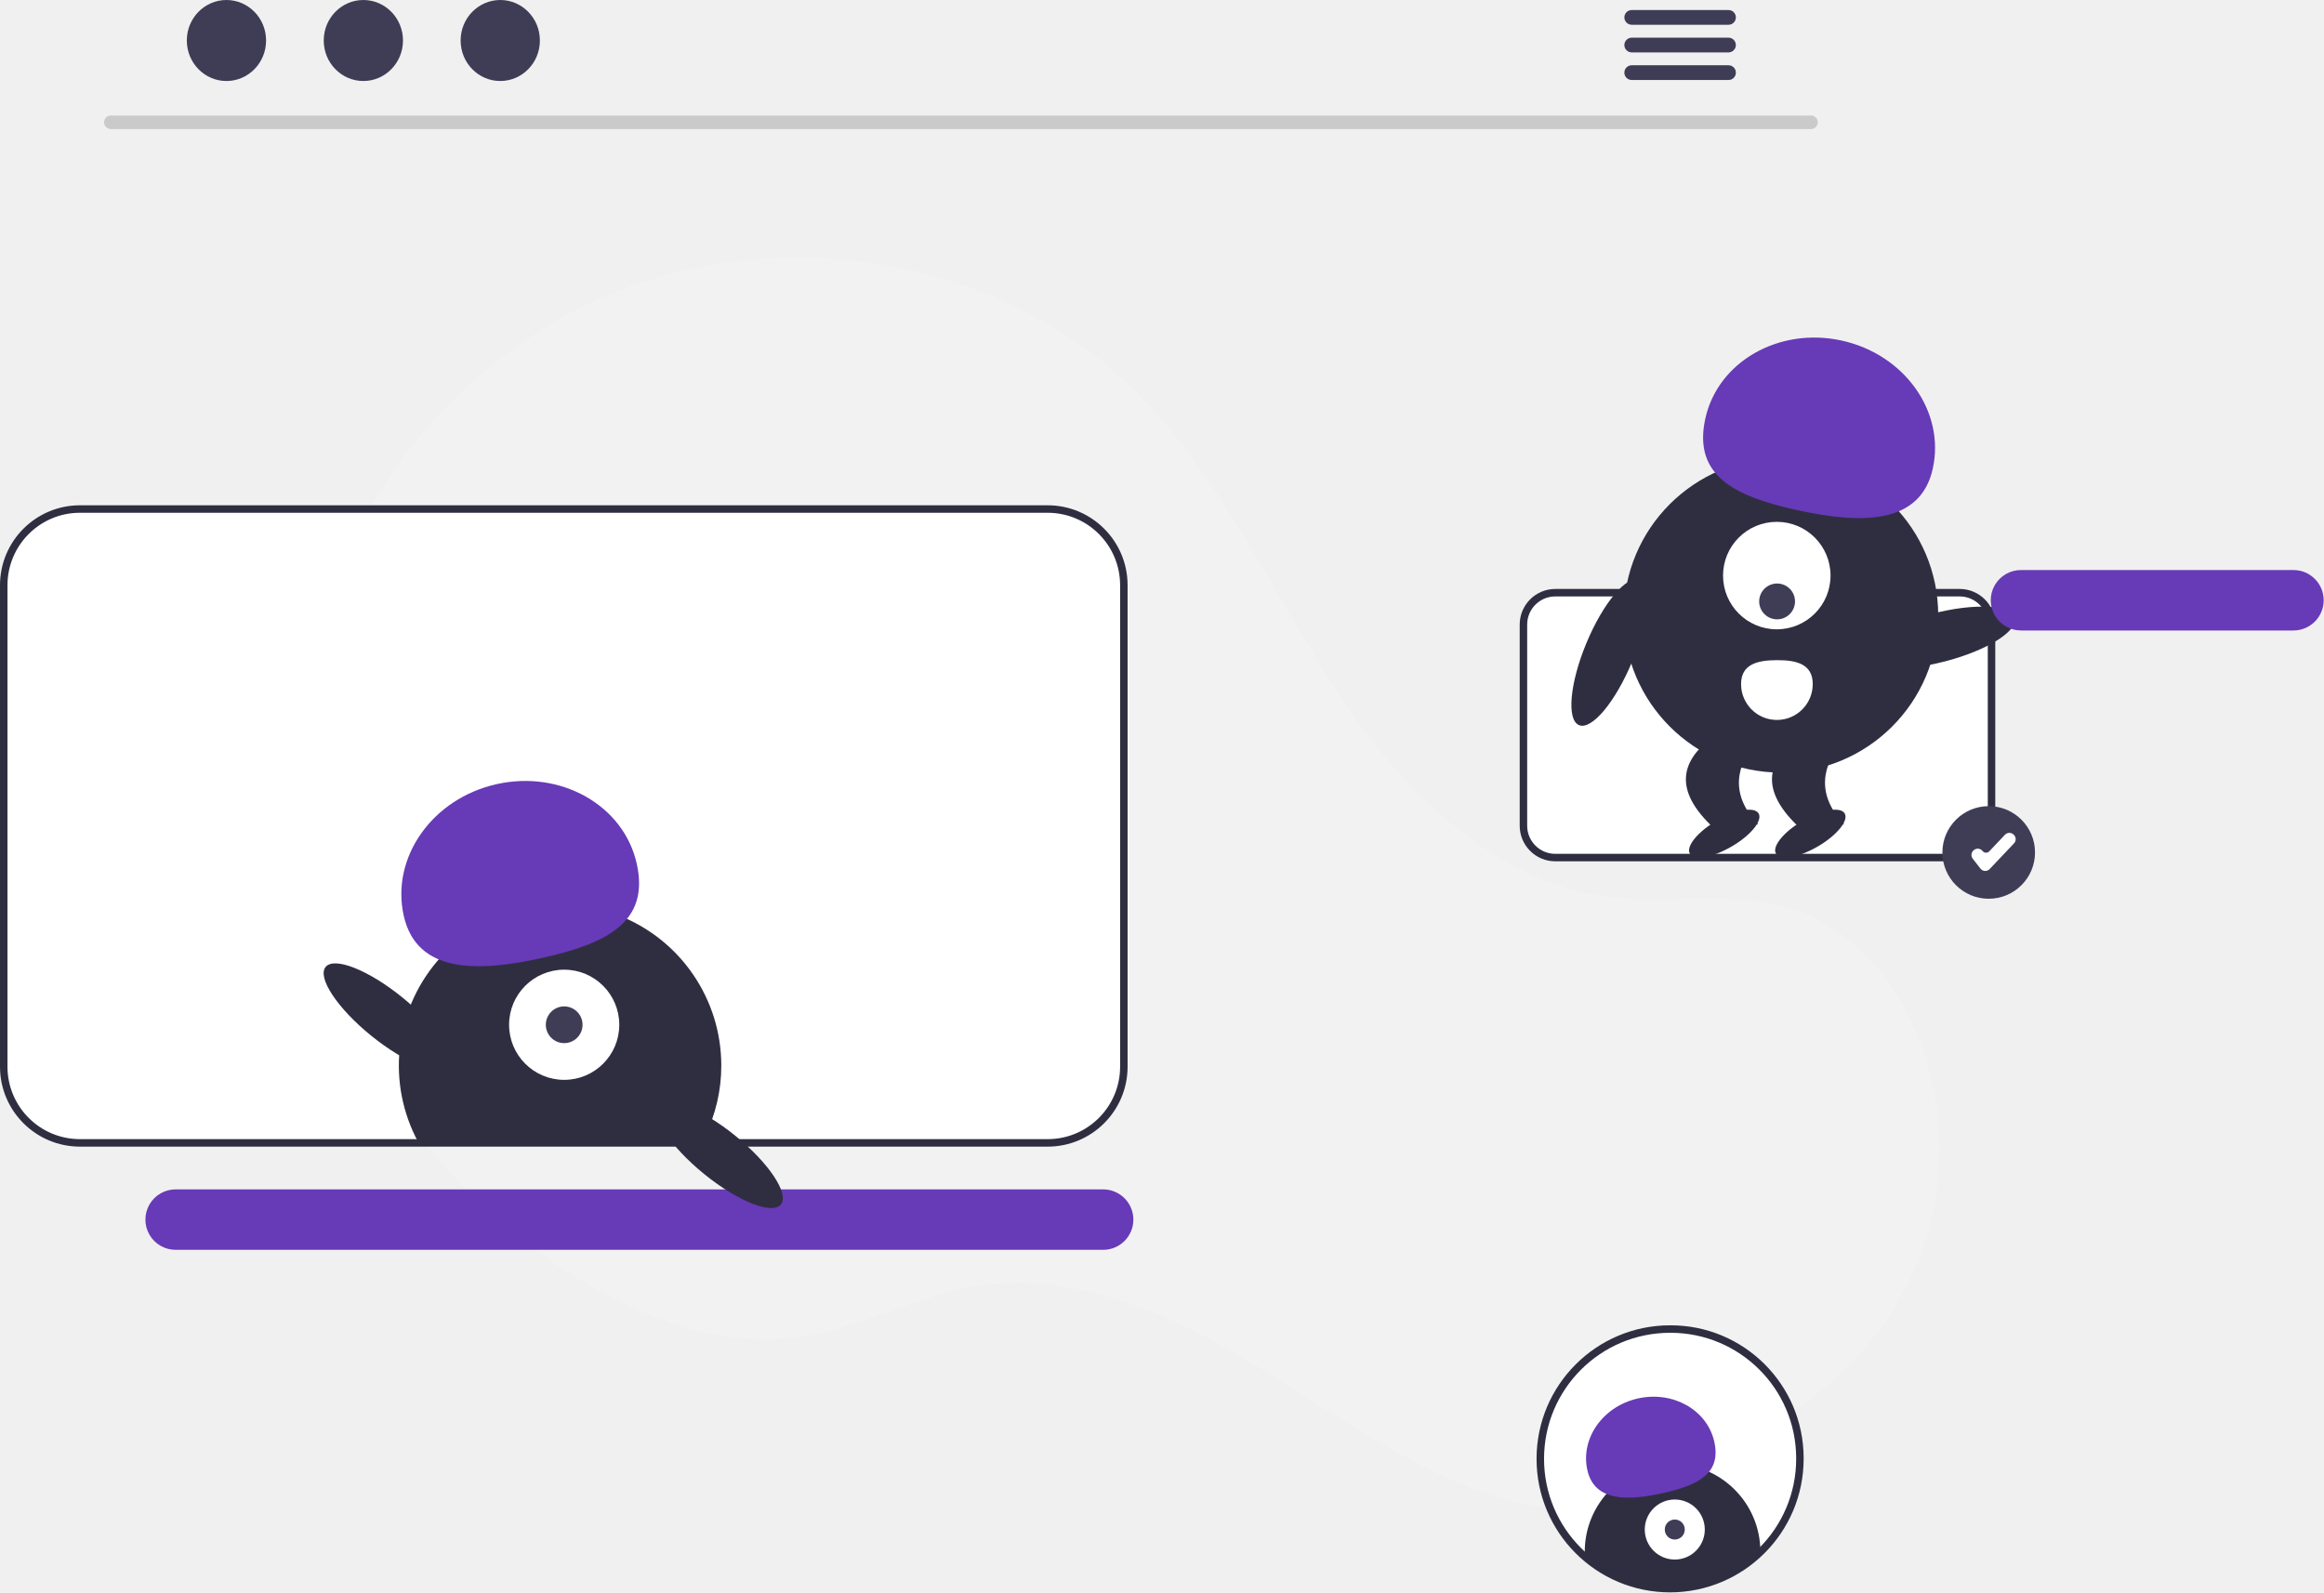
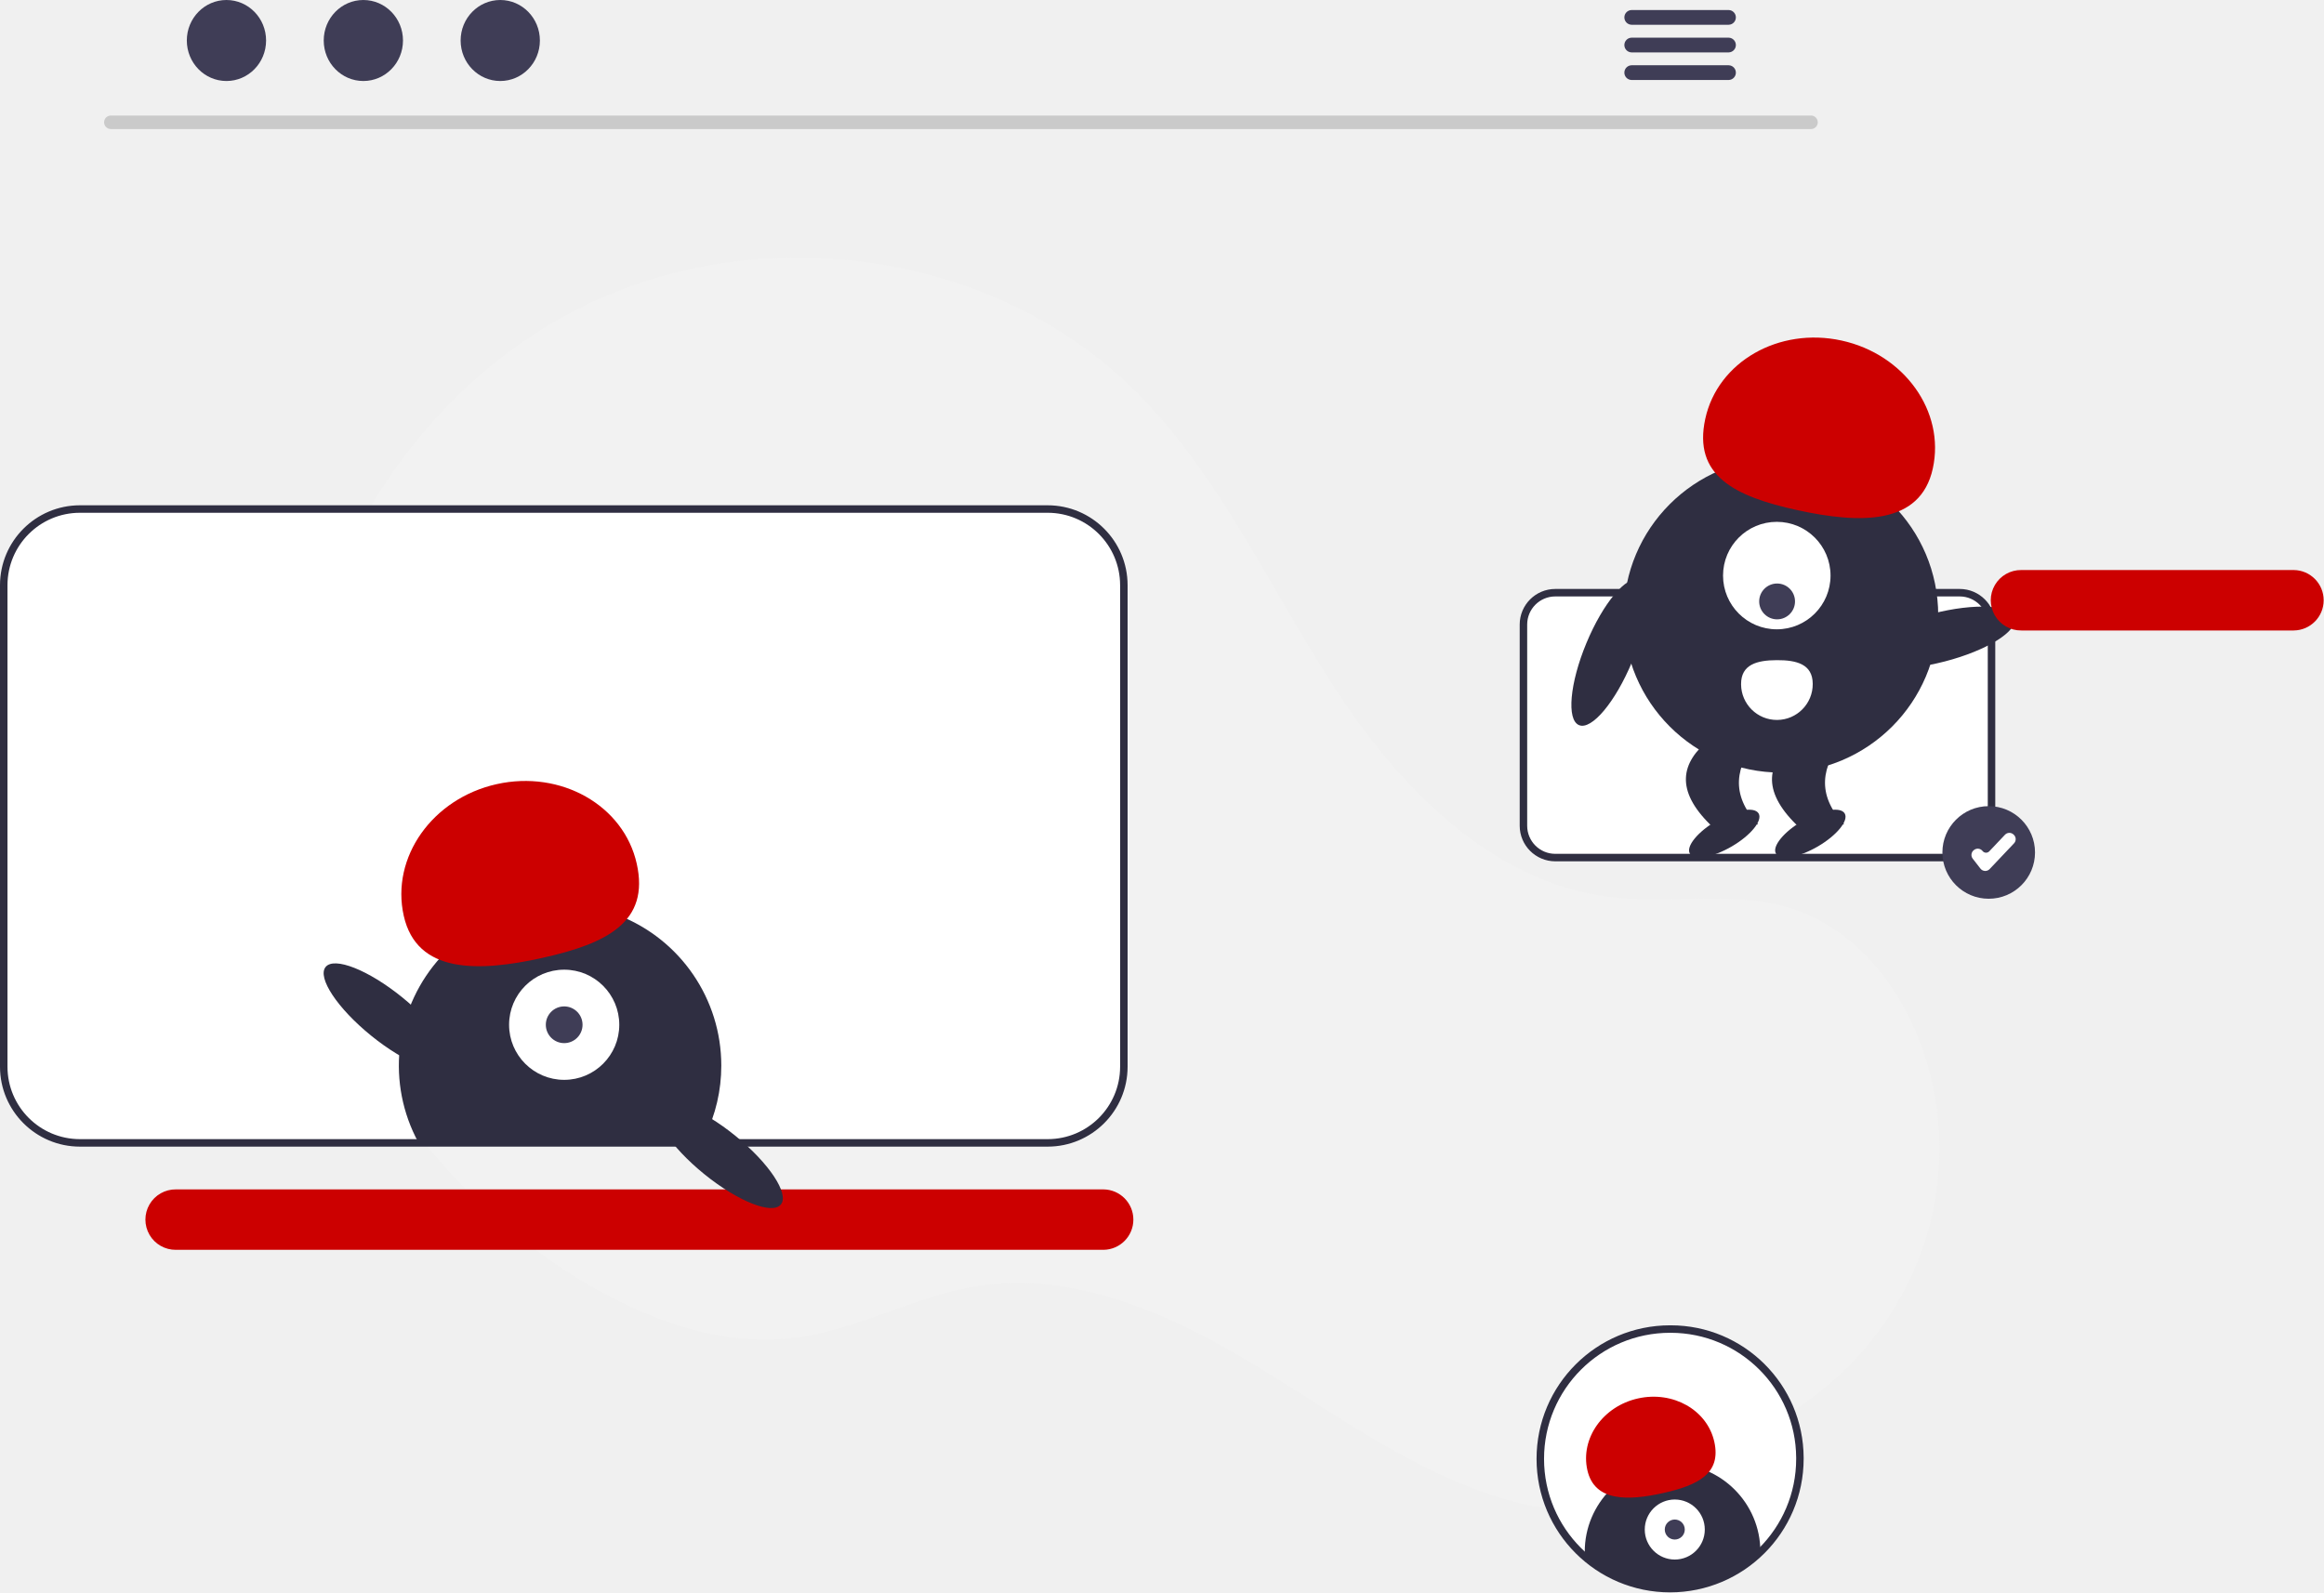
<svg xmlns="http://www.w3.org/2000/svg" data-name="Layer 1" width="620.876" height="425.501" viewBox="0 0 620.876 425.501">
  <path d="M774.835,609.827c25.955-19.769,38.352-52.989,30.591-84.679q-.289-1.181-.611-2.357c-5.145-18.811-17.874-36.689-36.427-42.699-15.578-5.047-32.581-1.166-48.832-3.173-31.902-3.94-56.635-29.752-74.038-56.778-17.403-27.026-30.777-57.278-53.902-79.605-38.117-36.803-100.295-44.727-147.555-20.771-47.26,23.956-77.363,77.104-76.08,130.073,1.284,52.969,32.729,103.611,78.396,130.48,16.776,9.87,36.179,16.863,55.489,14.416,16.755-2.123,31.979-11.126,48.655-13.799,26.219-4.202,52.27,7.652,74.948,21.466,22.677,13.814,44.582,30.188,70.351,36.592C720.843,645.213,751.843,627.34,774.835,609.827Z" transform="translate(-289.5618 -237.2495)" fill="#f2f2f2" />
  <path d="M569.468,373.273h-258.57a20.364,20.364,0,0,0-20.34,20.34v128.69a20.364,20.364,0,0,0,20.34,20.34h258.57a20.357,20.357,0,0,0,20.34-20.34v-128.69A20.357,20.357,0,0,0,569.468,373.273Z" transform="translate(-289.5618 -237.2495)" fill="#fff" />
  <path d="M569.469,543.645H310.902A21.365,21.365,0,0,1,289.562,522.305V393.611a21.365,21.365,0,0,1,21.34-21.34h258.566a21.365,21.365,0,0,1,21.34,21.34V522.305A21.365,21.365,0,0,1,569.469,543.645ZM310.902,374.271a19.363,19.363,0,0,0-19.34,19.34V522.305a19.363,19.363,0,0,0,19.34,19.34h258.566A19.363,19.363,0,0,0,588.809,522.305V393.611a19.363,19.363,0,0,0-19.34-19.34Z" transform="translate(-289.5618 -237.2495)" fill="#2f2e41" />
-   <path d="M584.363,571.222H336.574a8.076,8.076,0,1,1,0-16.151H584.363a8.076,8.076,0,0,1,0,16.151Z" transform="translate(-289.5618 -237.2495)" fill="#673ab7" />
+   <path d="M584.363,571.222H336.574a8.076,8.076,0,1,1,0-16.151H584.363a8.076,8.076,0,0,1,0,16.151Z" transform="translate(-289.5618 -237.2495)" fill="#cc0000" />
  <path d="M813.114,466.406H705.062a8.51,8.51,0,0,1-8.5-8.5V404.126a8.51,8.51,0,0,1,8.5-8.5H813.114a8.51,8.51,0,0,1,8.5,8.5V457.906A8.51,8.51,0,0,1,813.114,466.406Z" transform="translate(-289.5618 -237.2495)" fill="#fff" />
  <path d="M813.114,467.406H705.062a9.511,9.511,0,0,1-9.5-9.5V404.126a9.511,9.511,0,0,1,9.5-9.5H813.114a9.511,9.511,0,0,1,9.5,9.5v53.78A9.511,9.511,0,0,1,813.114,467.406ZM705.062,396.626a7.508,7.508,0,0,0-7.5,7.5v53.78a7.508,7.508,0,0,0,7.5,7.5H813.114a7.508,7.508,0,0,0,7.5-7.5V404.126a7.508,7.508,0,0,0-7.5-7.5Z" transform="translate(-289.5618 -237.2495)" fill="#2f2e41" />
  <path d="M773.43,271.734h-454.293a1.807,1.807,0,0,1,0-3.613h454.293a1.807,1.807,0,0,1,0,3.613Z" transform="translate(-289.5618 -237.2495)" fill="#cacaca" />
  <ellipse cx="60.499" cy="10.823" rx="10.588" ry="10.823" fill="#3f3d56" />
  <ellipse cx="97.074" cy="10.823" rx="10.588" ry="10.823" fill="#3f3d56" />
  <ellipse cx="133.649" cy="10.823" rx="10.588" ry="10.823" fill="#3f3d56" />
  <path d="M751.409,239.932h-25.981a1.968,1.968,0,0,0,0,3.934h25.981a1.968,1.968,0,0,0,0-3.934Z" transform="translate(-289.5618 -237.2495)" fill="#3f3d56" />
  <path d="M751.409,247.317h-25.981a1.968,1.968,0,0,0,0,3.934h25.981a1.968,1.968,0,0,0,0-3.934Z" transform="translate(-289.5618 -237.2495)" fill="#3f3d56" />
  <path d="M751.409,254.691h-25.981a1.968,1.968,0,0,0,0,3.934h25.981a1.968,1.968,0,0,0,0-3.934Z" transform="translate(-289.5618 -237.2495)" fill="#3f3d56" />
  <circle cx="531.3" cy="227.786" r="12.372" fill="#3f3d56" />
  <path d="M819.936,469.98c-.026,0-.053-.001-.079-.002a1.618,1.618,0,0,1-1.199-.623l-2.068-2.658a1.619,1.619,0,0,1,.284-2.272l.074-.058a1.618,1.618,0,0,1,2.272.284,1.181,1.181,0,0,0,1.788.087l4.198-4.432a1.621,1.621,0,0,1,2.289-.062l.069.066a1.618,1.618,0,0,1,.062,2.289l-6.515,6.877A1.617,1.617,0,0,1,819.936,469.98Z" transform="translate(-289.5618 -237.2495)" fill="#fff" />
  <path d="M482.261,521.989a42.831,42.831,0,0,1-4.43,19.04c-.33.68-.68,1.34-1.05,2h-75.17c-.37-.66-.72-1.32-1.05-2a43.071,43.071,0,1,1,81.7-19.04Z" transform="translate(-289.5618 -237.2495)" fill="#2f2e41" />
  <circle cx="150.726" cy="273.832" r="14.719" fill="#fff" />
  <circle cx="150.726" cy="273.832" r="4.906" fill="#3f3d56" />
-   <path d="M397.42,481.933c-3.477-15.574,7.639-31.31,24.829-35.149s33.944,5.675,37.422,21.249-7.915,21.318-25.105,25.156S400.898,497.507,397.42,481.933Z" transform="translate(-289.5618 -237.2495)" fill="#673ab7" />
+   <path d="M397.42,481.933c-3.477-15.574,7.639-31.31,24.829-35.149s33.944,5.675,37.422,21.249-7.915,21.318-25.105,25.156S400.898,497.507,397.42,481.933Z" transform="translate(-289.5618 -237.2495)" fill="#cc0000" />
  <ellipse cx="481.867" cy="545.871" rx="6.594" ry="21.006" transform="translate(-535.187 339.06) rotate(-50.95946)" fill="#2f2e41" />
  <ellipse cx="392.867" cy="508.871" rx="6.594" ry="21.006" transform="translate(-539.3906 256.2388) rotate(-50.95946)" fill="#2f2e41" />
  <ellipse cx="807.473" cy="407.616" rx="21.006" ry="6.594" transform="translate(-365.841 -22.36516) rotate(-14.48222)" fill="#2f2e41" />
  <ellipse cx="719.473" cy="411.616" rx="21.006" ry="6.594" transform="translate(-226.2857 680.7999) rotate(-67.4341)" fill="#2f2e41" />
  <circle cx="475.798" cy="164.433" r="42.012" fill="#2f2e41" />
  <path d="M759.237,457.55l-12.763.059c-9.343-9.197-7.96-16.58-.106-22.867l12.763-.059C753.247,441.928,751.678,449.448,759.237,457.55Z" transform="translate(-289.5618 -237.2495)" fill="#2f2e41" />
  <ellipse cx="750.208" cy="459.985" rx="10.636" ry="3.989" transform="translate(-419.1443 203.5703) rotate(-30.26634)" fill="#2f2e41" />
  <path d="M782.237,457.55l-12.763.059c-9.343-9.197-7.96-16.58-.106-22.867l12.763-.059C776.247,441.928,774.678,449.448,782.237,457.55Z" transform="translate(-289.5618 -237.2495)" fill="#2f2e41" />
  <ellipse cx="773.208" cy="459.985" rx="10.636" ry="3.989" transform="translate(-416.0092 215.1627) rotate(-30.26634)" fill="#2f2e41" />
  <circle cx="474.684" cy="153.802" r="14.359" fill="#fff" />
  <circle cx="474.766" cy="160.709" r="4.786" fill="#3f3d56" />
-   <path d="M805.931,362.423c3.322-15.208-7.593-30.508-24.38-34.175s-33.087,5.69-36.408,20.898,7.818,20.759,24.604,24.426S802.609,377.631,805.931,362.423Z" transform="translate(-289.5618 -237.2495)" fill="#673ab7" />
+   <path d="M805.931,362.423c3.322-15.208-7.593-30.508-24.38-34.175s-33.087,5.69-36.408,20.898,7.818,20.759,24.604,24.426S802.609,377.631,805.931,362.423Z" transform="translate(-289.5618 -237.2495)" fill="#cc0000" />
  <path d="M773.849,419.99a9.572,9.572,0,0,1-19.144.138l-0-.031-0-.019c-.025-5.287,4.256-6.402,9.543-6.426S773.825,414.703,773.849,419.99Z" transform="translate(-289.5618 -237.2495)" fill="#fff" />
-   <path d="M902.363,405.722H829.574a8.076,8.076,0,1,1,0-16.151h72.789a8.076,8.076,0,0,1,0,16.151Z" transform="translate(-289.5618 -237.2495)" fill="#673ab7" />
+   <path d="M902.363,405.722H829.574a8.076,8.076,0,1,1,0-16.151h72.789a8.076,8.076,0,0,1,0,16.151Z" transform="translate(-289.5618 -237.2495)" fill="#cc0000" />
  <path d="M770.423,627.071a34.679,34.679,0,1,1-34.679-34.679h0a34.532,34.532,0,0,1,34.679,34.384Q770.424,626.923,770.423,627.071Z" transform="translate(-289.5618 -237.2495)" fill="#fff" />
  <path d="M735.744,662.75a35.679,35.679,0,1,1,0-71.359c.052,0,.104-0.0.156-0a35.532,35.532,0,0,1,35.523,35.381v.299A35.72,35.72,0,0,1,735.744,662.75Zm.15-69.359c-.049,0-.096 0-.145 0a33.679,33.679,0,1,0,33.675,33.679v-.29A33.572,33.572,0,0,0,735.894,593.391Z" transform="translate(-289.5618 -237.2495)" fill="#2f2e41" />
  <path d="M759.86,651.91v.072a34.648,34.648,0,0,1-46.875,1.243c-.029-.433-.043-.881-.043-1.315a23.459,23.459,0,0,1,46.918-.065V651.91Z" transform="translate(-289.5618 -237.2495)" fill="#2f2e41" />
  <circle cx="447.43" cy="408.713" r="8.019" fill="#fff" />
  <circle cx="447.43" cy="408.713" r="2.673" fill="#3f3d56" />
-   <path d="M713.637,630.082c-1.895-8.485,4.162-17.059,13.527-19.15s18.493,3.092,20.388,11.577-4.312,11.614-13.678,13.706S715.532,638.567,713.637,630.082Z" transform="translate(-289.5618 -237.2495)" fill="#673ab7" />
+   <path d="M713.637,630.082c-1.895-8.485,4.162-17.059,13.527-19.15s18.493,3.092,20.388,11.577-4.312,11.614-13.678,13.706S715.532,638.567,713.637,630.082Z" transform="translate(-289.5618 -237.2495)" fill="#cc0000" />
</svg>
